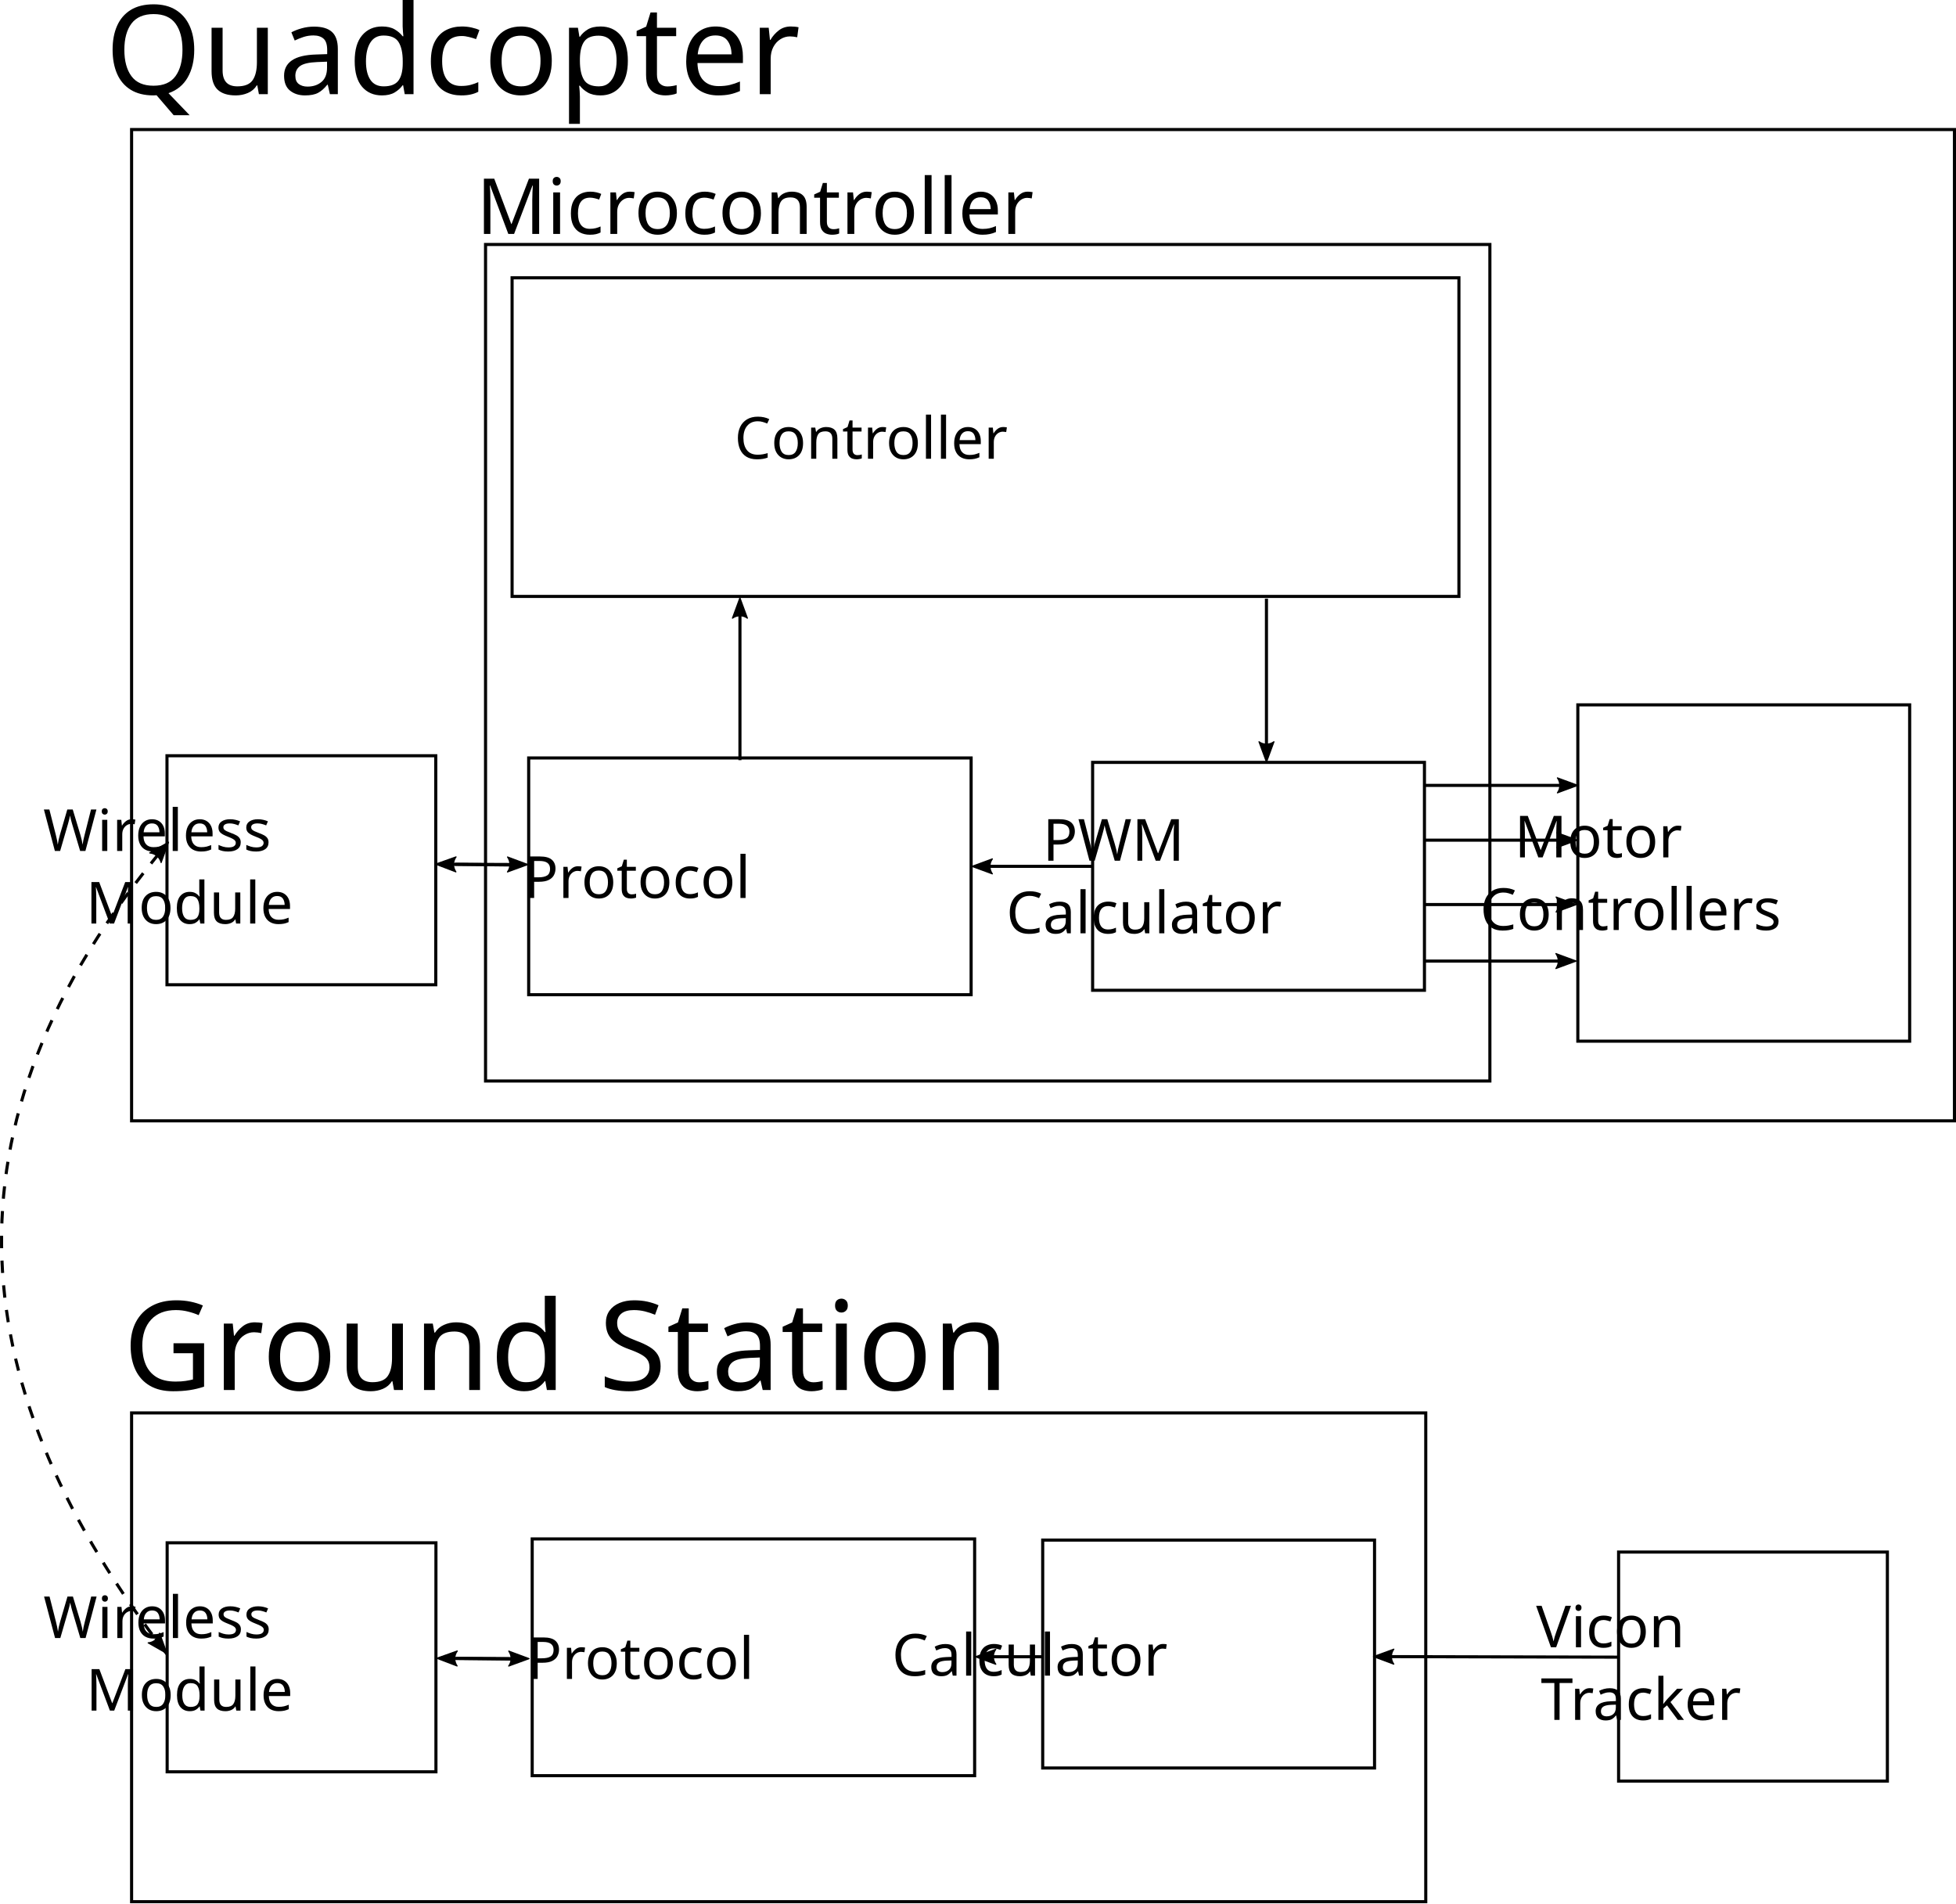
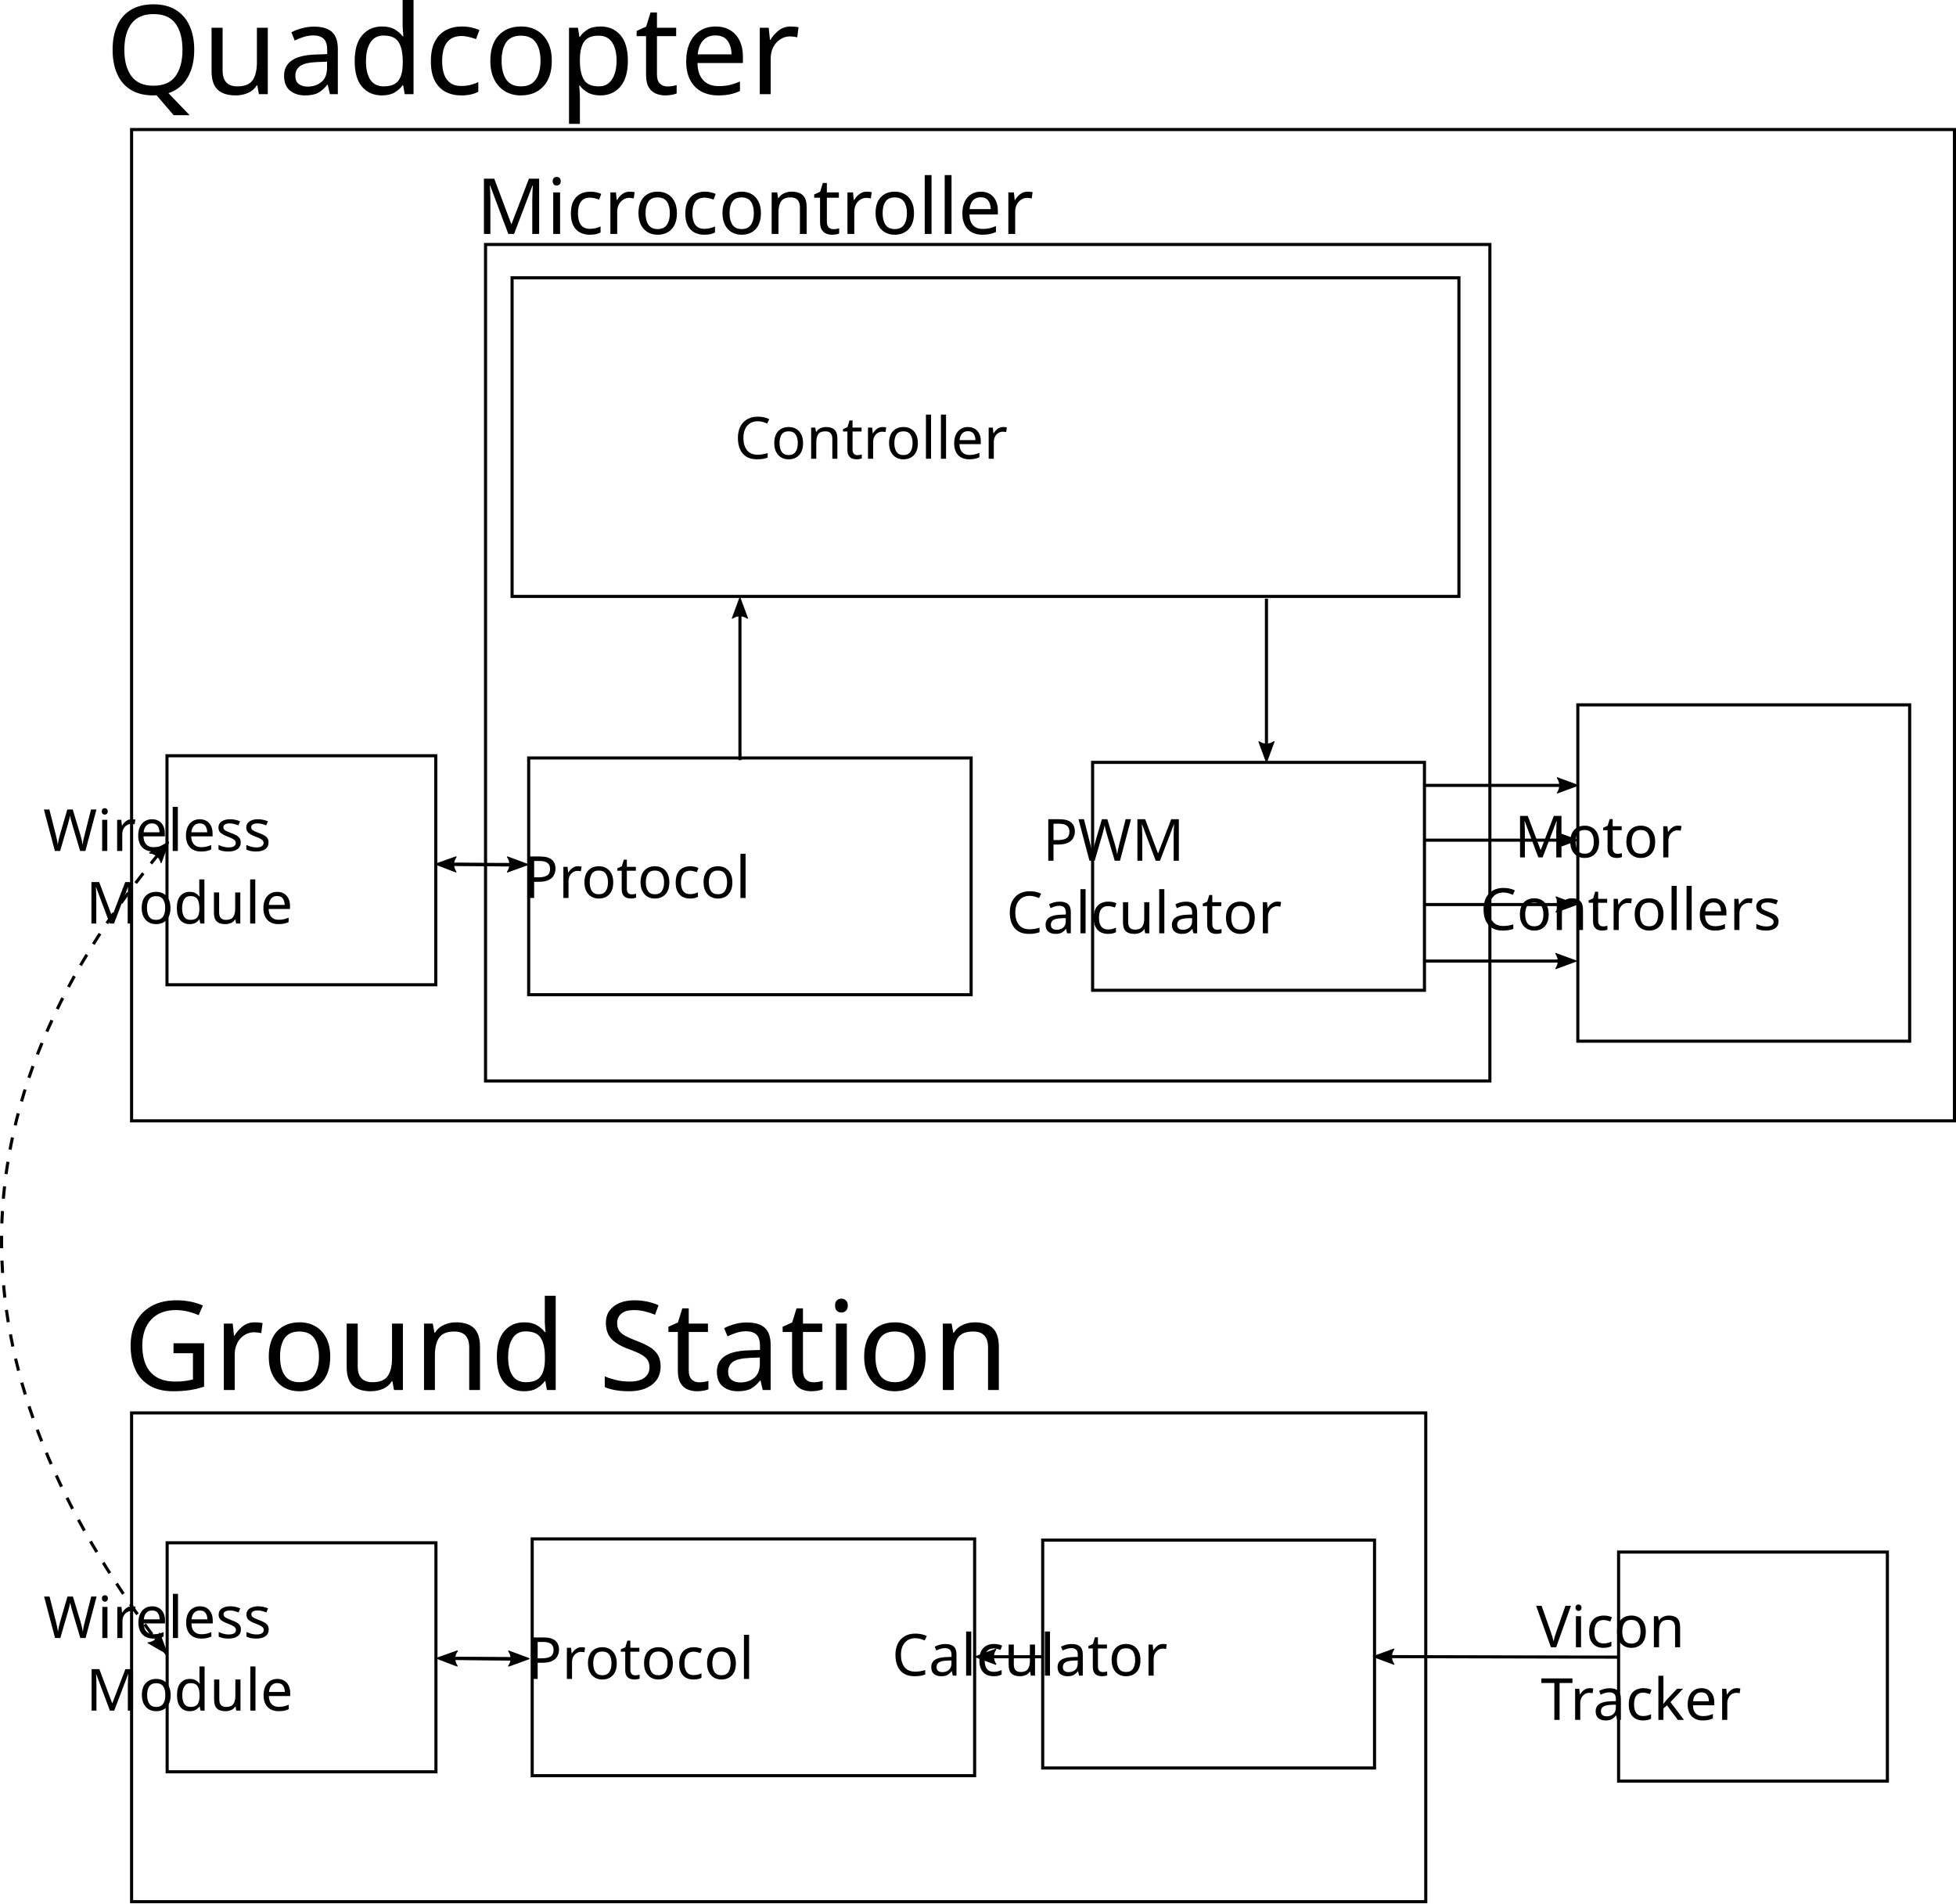
<svg xmlns="http://www.w3.org/2000/svg" width="178.24mm" height="173.394mm" viewBox="0 0 631.559 614.389" id="svg2" version="1.1">
  <defs id="defs4">
    <marker orient="auto" refY="0" refX="0" id="marker10390" style="overflow:visible">
      <path id="path10392" style="fill:#000000;fill-opacity:1;fill-rule:evenodd;stroke:#000000;stroke-width:0.625;stroke-linejoin:round;stroke-opacity:1" d="M 8.719,4.034 -2.207,0.016 8.719,-4.002 c -1.745,2.372 -1.735,5.617 -6e-7,8.035 z" transform="scale(-0.6,-0.6)" />
    </marker>
    <marker style="overflow:visible" id="marker4862" refX="0" refY="0" orient="auto">
      <path transform="scale(-0.6,-0.6)" d="M 8.719,4.034 -2.207,0.016 8.719,-4.002 c -1.745,2.372 -1.735,5.617 -6e-7,8.035 z" style="fill:#000000;fill-opacity:1;fill-rule:evenodd;stroke:#000000;stroke-width:0.625;stroke-linejoin:round;stroke-opacity:1" id="path4864" />
    </marker>
    <marker orient="auto" refY="0" refX="0" id="marker4632" style="overflow:visible">
      <path id="path4634" style="fill:#000000;fill-opacity:1;fill-rule:evenodd;stroke:#000000;stroke-width:0.625;stroke-linejoin:round;stroke-opacity:1" d="M 8.719,4.034 -2.207,0.016 8.719,-4.002 c -1.745,2.372 -1.735,5.617 -6e-7,8.035 z" transform="scale(-0.6,-0.6)" />
    </marker>
    <marker orient="auto" refY="0" refX="0" id="marker4532" style="overflow:visible">
      <path id="path4534" style="fill:#000000;fill-opacity:1;fill-rule:evenodd;stroke:#000000;stroke-width:0.625;stroke-linejoin:round;stroke-opacity:1" d="M 8.719,4.034 -2.207,0.016 8.719,-4.002 c -1.745,2.372 -1.735,5.617 -6e-7,8.035 z" transform="scale(-0.6,-0.6)" />
    </marker>
    <marker orient="auto" refY="0" refX="0" id="marker4426" style="overflow:visible">
      <path id="path4428" style="fill:#000000;fill-opacity:1;fill-rule:evenodd;stroke:#000000;stroke-width:0.625;stroke-linejoin:round;stroke-opacity:1" d="M 8.719,4.034 -2.207,0.016 8.719,-4.002 c -1.745,2.372 -1.735,5.617 -6e-7,8.035 z" transform="scale(-0.6,-0.6)" />
    </marker>
    <marker orient="auto" refY="0" refX="0" id="marker4338" style="overflow:visible">
      <path id="path4340" style="fill:#000000;fill-opacity:1;fill-rule:evenodd;stroke:#000000;stroke-width:0.625;stroke-linejoin:round;stroke-opacity:1" d="M 8.719,4.034 -2.207,0.016 8.719,-4.002 c -1.745,2.372 -1.735,5.617 -6e-7,8.035 z" transform="scale(-0.6,-0.6)" />
    </marker>
    <marker orient="auto" refY="0" refX="0" id="marker4256" style="overflow:visible">
      <path id="path4258" style="fill:#000000;fill-opacity:1;fill-rule:evenodd;stroke:#000000;stroke-width:0.625;stroke-linejoin:round;stroke-opacity:1" d="M 8.719,4.034 -2.207,0.016 8.719,-4.002 c -1.745,2.372 -1.735,5.617 -6e-7,8.035 z" transform="scale(-0.6,-0.6)" />
    </marker>
    <marker style="overflow:visible" id="marker5339" refX="0" refY="0" orient="auto">
      <path transform="scale(-0.6,-0.6)" d="M 8.719,4.034 -2.207,0.016 8.719,-4.002 c -1.745,2.372 -1.735,5.617 -6e-7,8.035 z" style="fill:#000000;fill-opacity:1;fill-rule:evenodd;stroke:#000000;stroke-width:0.625;stroke-linejoin:round;stroke-opacity:1" id="path5341" />
    </marker>
    <marker style="overflow:visible" id="marker4969" refX="0" refY="0" orient="auto">
      <path transform="scale(-0.6,-0.6)" d="M 8.719,4.034 -2.207,0.016 8.719,-4.002 c -1.745,2.372 -1.735,5.617 -6e-7,8.035 z" style="fill:#000000;fill-opacity:1;fill-rule:evenodd;stroke:#000000;stroke-width:0.625;stroke-linejoin:round;stroke-opacity:1" id="path4971" />
    </marker>
    <marker style="overflow:visible" id="marker4905" refX="0" refY="0" orient="auto">
      <path transform="scale(-0.6,-0.6)" d="M 8.719,4.034 -2.207,0.016 8.719,-4.002 c -1.745,2.372 -1.735,5.617 -6e-7,8.035 z" style="fill:#000000;fill-opacity:1;fill-rule:evenodd;stroke:#000000;stroke-width:0.625;stroke-linejoin:round;stroke-opacity:1" id="path4907" />
    </marker>
    <marker style="overflow:visible" id="marker4895" refX="0" refY="0" orient="auto">
      <path transform="scale(-0.6,-0.6)" d="M 8.719,4.034 -2.207,0.016 8.719,-4.002 c -1.745,2.372 -1.735,5.617 -6e-7,8.035 z" style="fill:#000000;fill-opacity:1;fill-rule:evenodd;stroke:#000000;stroke-width:0.625;stroke-linejoin:round;stroke-opacity:1" id="path4897" />
    </marker>
    <marker orient="auto" refY="0" refX="0" id="Arrow2Mend" style="overflow:visible">
      <path id="path4334" style="fill:#000000;fill-opacity:1;fill-rule:evenodd;stroke:#000000;stroke-width:0.625;stroke-linejoin:round;stroke-opacity:1" d="M 8.719,4.034 -2.207,0.016 8.719,-4.002 c -1.745,2.372 -1.735,5.617 -6e-7,8.035 z" transform="scale(-0.6,-0.6)" />
    </marker>
    <marker style="overflow:visible" id="marker4775" refX="0" refY="0" orient="auto">
      <path transform="matrix(-1.1,0,0,-1.1,-1.1,0)" d="M 8.719,4.034 -2.207,0.016 8.719,-4.002 c -1.745,2.372 -1.735,5.617 -6e-7,8.035 z" style="fill:#000000;fill-opacity:1;fill-rule:evenodd;stroke:#000000;stroke-width:0.625;stroke-linejoin:round;stroke-opacity:1" id="path4777" />
    </marker>
    <marker style="overflow:visible" id="marker4729" refX="0" refY="0" orient="auto">
      <path transform="matrix(-1.1,0,0,-1.1,-1.1,0)" d="M 8.719,4.034 -2.207,0.016 8.719,-4.002 c -1.745,2.372 -1.735,5.617 -6e-7,8.035 z" style="fill:#000000;fill-opacity:1;fill-rule:evenodd;stroke:#000000;stroke-width:0.625;stroke-linejoin:round;stroke-opacity:1" id="path4731" />
    </marker>
    <marker style="overflow:visible" id="marker4719" refX="0" refY="0" orient="auto">
      <path transform="matrix(-1.1,0,0,-1.1,-1.1,0)" d="M 8.719,4.034 -2.207,0.016 8.719,-4.002 c -1.745,2.372 -1.735,5.617 -6e-7,8.035 z" style="fill:#000000;fill-opacity:1;fill-rule:evenodd;stroke:#000000;stroke-width:0.625;stroke-linejoin:round;stroke-opacity:1" id="path4721" />
    </marker>
    <marker style="overflow:visible" id="marker4633" refX="0" refY="0" orient="auto">
      <path transform="matrix(-1.1,0,0,-1.1,-1.1,0)" d="M 8.719,4.034 -2.207,0.016 8.719,-4.002 c -1.745,2.372 -1.735,5.617 -6e-7,8.035 z" style="fill:#000000;fill-opacity:1;fill-rule:evenodd;stroke:#000000;stroke-width:0.625;stroke-linejoin:round;stroke-opacity:1" id="path4635" />
    </marker>
    <marker style="overflow:visible" id="marker4605" refX="0" refY="0" orient="auto">
      <path transform="matrix(-1.1,0,0,-1.1,-1.1,0)" d="M 8.719,4.034 -2.207,0.016 8.719,-4.002 c -1.745,2.372 -1.735,5.617 -6e-7,8.035 z" style="fill:#000000;fill-opacity:1;fill-rule:evenodd;stroke:#000000;stroke-width:0.625;stroke-linejoin:round;stroke-opacity:1" id="path4607" />
    </marker>
    <marker style="overflow:visible" id="marker4583" refX="0" refY="0" orient="auto">
      <path transform="matrix(-1.1,0,0,-1.1,-1.1,0)" d="M 8.719,4.034 -2.207,0.016 8.719,-4.002 c -1.745,2.372 -1.735,5.617 -6e-7,8.035 z" style="fill:#000000;fill-opacity:1;fill-rule:evenodd;stroke:#000000;stroke-width:0.625;stroke-linejoin:round;stroke-opacity:1" id="path4585" />
    </marker>
    <marker orient="auto" refY="0" refX="0" id="marker4632-6" style="overflow:visible">
      <path id="path4634-4" style="fill:#000000;fill-opacity:1;fill-rule:evenodd;stroke:#000000;stroke-width:0.625;stroke-linejoin:round;stroke-opacity:1" d="M 8.719,4.034 -2.207,0.016 8.719,-4.002 c -1.745,2.372 -1.735,5.617 -6e-7,8.035 z" transform="scale(-0.6,-0.6)" />
-     </marker>
-     <marker orient="auto" refY="0" refX="0" id="marker4738-7" style="overflow:visible">
-       <path id="path4740-6" style="fill:#000000;fill-opacity:1;fill-rule:evenodd;stroke:#000000;stroke-width:0.625;stroke-linejoin:round;stroke-opacity:1" d="M 8.719,4.034 -2.207,0.016 8.719,-4.002 c -1.745,2.372 -1.735,5.617 -6e-7,8.035 z" transform="scale(-0.6,-0.6)" />
    </marker>
    <marker orient="auto" refY="0" refX="0" id="marker4632-6-8" style="overflow:visible">
      <path id="path4634-4-0" style="fill:#000000;fill-opacity:1;fill-rule:evenodd;stroke:#000000;stroke-width:0.625;stroke-linejoin:round;stroke-opacity:1" d="M 8.719,4.034 -2.207,0.016 8.719,-4.002 c -1.745,2.372 -1.735,5.617 -6e-7,8.035 z" transform="scale(-0.6,-0.6)" />
    </marker>
    <marker orient="auto" refY="0" refX="0" id="marker4632-0" style="overflow:visible">
      <path id="path4634-3" style="fill:#000000;fill-opacity:1;fill-rule:evenodd;stroke:#000000;stroke-width:0.625;stroke-linejoin:round;stroke-opacity:1" d="M 8.719,4.034 -2.207,0.016 8.719,-4.002 c -1.745,2.372 -1.735,5.617 -6e-7,8.035 z" transform="scale(-0.6,-0.6)" />
    </marker>
    <marker orient="auto" refY="0" refX="0" id="marker4738-8" style="overflow:visible">
      <path id="path4740-9" style="fill:#000000;fill-opacity:1;fill-rule:evenodd;stroke:#000000;stroke-width:0.625;stroke-linejoin:round;stroke-opacity:1" d="M 8.719,4.034 -2.207,0.016 8.719,-4.002 c -1.745,2.372 -1.735,5.617 -6e-7,8.035 z" transform="scale(-0.6,-0.6)" />
    </marker>
    <marker orient="auto" refY="0" refX="0" id="marker4632-6-2" style="overflow:visible">
      <path id="path4634-4-5" style="fill:#000000;fill-opacity:1;fill-rule:evenodd;stroke:#000000;stroke-width:0.625;stroke-linejoin:round;stroke-opacity:1" d="M 8.719,4.034 -2.207,0.016 8.719,-4.002 c -1.745,2.372 -1.735,5.617 -6e-7,8.035 z" transform="scale(-0.6,-0.6)" />
    </marker>
    <marker orient="auto" refY="0" refX="0" id="marker4632-4" style="overflow:visible">
      <path id="path4634-7" style="fill:#000000;fill-opacity:1;fill-rule:evenodd;stroke:#000000;stroke-width:0.625;stroke-linejoin:round;stroke-opacity:1" d="M 8.719,4.034 -2.207,0.016 8.719,-4.002 c -1.745,2.372 -1.735,5.617 -6e-7,8.035 z" transform="scale(-0.6,-0.6)" />
    </marker>
    <marker orient="auto" refY="0" refX="0" id="marker4738-7-8" style="overflow:visible">
      <path id="path4740-6-0" style="fill:#000000;fill-opacity:1;fill-rule:evenodd;stroke:#000000;stroke-width:0.625;stroke-linejoin:round;stroke-opacity:1" d="M 8.719,4.034 -2.207,0.016 8.719,-4.002 c -1.745,2.372 -1.735,5.617 -6e-7,8.035 z" transform="scale(-0.6,-0.6)" />
    </marker>
    <marker orient="auto" refY="0" refX="0" id="marker10390-0" style="overflow:visible">
      <path id="path10392-6" style="fill:#000000;fill-opacity:1;fill-rule:evenodd;stroke:#000000;stroke-width:0.625;stroke-linejoin:round;stroke-opacity:1" d="M 8.719,4.034 -2.207,0.016 8.719,-4.002 c -1.745,2.372 -1.735,5.617 -6e-7,8.035 z" transform="scale(-0.6,-0.6)" />
    </marker>
    <marker orient="auto" refY="0" refX="0" id="marker10608" style="overflow:visible">
      <path id="path10610" style="fill:#000000;fill-opacity:1;fill-rule:evenodd;stroke:#000000;stroke-width:0.625;stroke-linejoin:round;stroke-opacity:1" d="M 8.719,4.034 -2.207,0.016 8.719,-4.002 c -1.745,2.372 -1.735,5.617 -6e-7,8.035 z" transform="scale(-0.6,-0.6)" />
    </marker>
  </defs>
  <g id="layer1" transform="translate(-11.79792,-47.68587)">
    <rect style="fill:none;fill-opacity:1;stroke:#000000;stroke-width:1;stroke-linecap:butt;stroke-linejoin:miter;stroke-miterlimit:4;stroke-dasharray:none;stroke-dashoffset:0;stroke-opacity:1" id="rect4136" width="588.571" height="320" x="54.286" y="89.505" />
    <rect style="fill:none;fill-opacity:1;stroke:#000000;stroke-width:1;stroke-linecap:butt;stroke-linejoin:miter;stroke-miterlimit:4;stroke-dasharray:none;stroke-dashoffset:0;stroke-opacity:1" id="rect4136-2" width="417.866" height="157.784" x="54.286" y="503.791" />
    <text xml:space="preserve" style="font-style:normal;font-weight:normal;font-size:40px;line-height:125%;font-family:sans-serif;letter-spacing:0px;word-spacing:0px;fill:#000000;fill-opacity:1;stroke:none;stroke-width:1px;stroke-linecap:butt;stroke-linejoin:miter;stroke-opacity:1" x="45.714" y="78.076" id="text4153">
      <tspan id="tspan4155" x="45.714" y="78.076">Quadcopter</tspan>
    </text>
    <text xml:space="preserve" style="font-style:normal;font-weight:normal;font-size:40px;line-height:125%;font-family:sans-serif;letter-spacing:0px;word-spacing:0px;fill:#000000;fill-opacity:1;stroke:none;stroke-width:1px;stroke-linecap:butt;stroke-linejoin:miter;stroke-opacity:1" x="51.54" y="496.391" id="text4153-2">
      <tspan id="tspan4155-7" x="51.54" y="496.391">Ground Station</tspan>
    </text>
    <text xml:space="preserve" style="font-style:normal;font-weight:normal;font-size:40px;line-height:125%;font-family:sans-serif;letter-spacing:0px;word-spacing:0px;fill:#000000;fill-opacity:1;stroke:none;stroke-width:1px;stroke-linecap:butt;stroke-linejoin:miter;stroke-opacity:1" x="165.63" y="123.212" id="text4153-8">
      <tspan id="tspan4155-3" x="165.63" y="123.212" style="font-size:25px">Microcontroller</tspan>
    </text>
    <rect style="fill:none;fill-opacity:1;stroke:#000000;stroke-width:1;stroke-linecap:butt;stroke-linejoin:miter;stroke-miterlimit:4;stroke-dasharray:none;stroke-dashoffset:0;stroke-opacity:1" id="rect4183-5-6-6" width="324.286" height="270.042" x="168.571" y="126.606" />
    <path style="fill:none;fill-rule:evenodd;stroke:#000000;stroke-width:1px;stroke-linecap:butt;stroke-linejoin:miter;stroke-opacity:1;marker-end:url(#marker4532)" d="m 250.714,293.076 0,-51.071" id="path4266" />
    <path style="fill:none;fill-rule:evenodd;stroke:#000000;stroke-width:1px;stroke-linecap:butt;stroke-linejoin:miter;stroke-opacity:1;marker-end:url(#marker4632)" d="m 177.402,326.916 -23.616,-0.268" id="path4268" />
    <path style="fill:none;fill-rule:evenodd;stroke:#000000;stroke-width:1px;stroke-linecap:butt;stroke-linejoin:miter;stroke-opacity:1;marker-end:url(#marker4862)" d="m 420.714,240.934 0,51.429" id="path4270" />
    <path style="fill:none;fill-rule:evenodd;stroke:#000000;stroke-width:1px;stroke-linecap:butt;stroke-linejoin:miter;stroke-opacity:1;marker-end:url(#marker4969)" d="m 471.429,301.219 48.469,0" id="path4274" />
    <path style="fill:none;fill-rule:evenodd;stroke:#000000;stroke-width:1px;stroke-linecap:butt;stroke-linejoin:miter;stroke-opacity:1;marker-end:url(#Arrow2Mend)" d="m 471.384,318.898 48.343,0" id="path4274-6" />
    <path style="fill:none;fill-rule:evenodd;stroke:#000000;stroke-width:1px;stroke-linecap:butt;stroke-linejoin:miter;stroke-opacity:1;marker-end:url(#marker4895)" d="m 471.384,339.684 48.091,0" id="path4274-1" />
    <path style="fill:none;fill-rule:evenodd;stroke:#000000;stroke-width:1px;stroke-linecap:butt;stroke-linejoin:miter;stroke-opacity:1;marker-end:url(#marker4905)" d="m 471.562,357.934 47.838,0" id="path4274-5" />
    <g id="g7902">
      <rect ry="0" y="291.648" x="65.714" height="73.929" width="86.786" id="rect4183-5" style="fill:none;fill-opacity:1;stroke:#000000;stroke-width:1;stroke-linecap:butt;stroke-linejoin:miter;stroke-miterlimit:4;stroke-dasharray:none;stroke-dashoffset:0;stroke-opacity:1" />
      <text id="text4153-8-8" y="322.384" x="109.351" style="font-style:normal;font-weight:normal;font-size:40px;line-height:125%;font-family:sans-serif;letter-spacing:0px;word-spacing:0px;fill:#000000;fill-opacity:1;stroke:none;stroke-width:1px;stroke-linecap:butt;stroke-linejoin:miter;stroke-opacity:1" xml:space="preserve">
        <tspan style="font-size:18.75px;text-align:center;text-anchor:middle" y="322.384" x="109.351" id="tspan4155-3-8">Wireless</tspan>
        <tspan id="tspan5422" style="font-size:18.75px;text-align:center;text-anchor:middle" y="345.822" x="109.351">Module</tspan>
      </text>
    </g>
    <g id="g7908">
      <rect ry="0" y="292.362" x="182.5" height="76.429" width="142.857" id="rect4183-5-61" style="fill:none;fill-opacity:1;stroke:#000000;stroke-width:1;stroke-linecap:butt;stroke-linejoin:miter;stroke-miterlimit:4;stroke-dasharray:none;stroke-dashoffset:0;stroke-opacity:1" />
      <text id="text4153-8-8-5" y="337.557" x="253.842" style="font-style:normal;font-weight:normal;font-size:40px;line-height:125%;font-family:sans-serif;letter-spacing:0px;word-spacing:0px;fill:#000000;fill-opacity:1;stroke:none;stroke-width:1px;stroke-linecap:butt;stroke-linejoin:miter;stroke-opacity:1" xml:space="preserve">
        <tspan id="tspan5422-9" style="font-size:18.75px;text-align:center;text-anchor:middle" y="337.557" x="253.842">Protocol</tspan>
      </text>
    </g>
    <g id="g7913">
      <rect ry="0" y="293.791" x="364.586" height="73.571" width="107.143" id="rect4183-5-3" style="fill:none;fill-opacity:1;stroke:#000000;stroke-width:1;stroke-linecap:butt;stroke-linejoin:miter;stroke-miterlimit:4;stroke-dasharray:none;stroke-dashoffset:0;stroke-opacity:1" />
      <text id="text4153-8-8-7" y="325.532" x="417.604" style="font-style:normal;font-weight:normal;font-size:40px;line-height:125%;font-family:sans-serif;letter-spacing:0px;word-spacing:0px;fill:#000000;fill-opacity:1;stroke:none;stroke-width:1px;stroke-linecap:butt;stroke-linejoin:miter;stroke-opacity:1" xml:space="preserve">
        <tspan id="tspan5422-2" style="font-size:18.75px;text-align:center;text-anchor:middle" y="325.532" x="420.588">PWM </tspan>
        <tspan id="tspan5483" style="font-size:18.75px;text-align:center;text-anchor:middle" y="348.969" x="417.604">Calculator</tspan>
      </text>
    </g>
    <g id="g7924" transform="translate(0,60)">
      <rect y="215.219" x="521.252" height="108.571" width="107.143" id="rect4183-5-9" style="fill:none;fill-opacity:1;stroke:#000000;stroke-width:1;stroke-linecap:butt;stroke-linejoin:miter;stroke-miterlimit:4;stroke-dasharray:none;stroke-dashoffset:0;stroke-opacity:1" />
      <text id="text4153-8-8-57" y="264.461" x="574.686" style="font-style:normal;font-weight:normal;font-size:40px;line-height:125%;font-family:sans-serif;letter-spacing:0px;word-spacing:0px;fill:#000000;fill-opacity:1;stroke:none;stroke-width:1px;stroke-linecap:butt;stroke-linejoin:miter;stroke-opacity:1" xml:space="preserve">
        <tspan id="tspan5422-6" style="font-size:18.75px;text-align:center;text-anchor:middle" y="264.461" x="574.686">Motor</tspan>
        <tspan id="tspan5479" style="font-size:18.75px;text-align:center;text-anchor:middle" y="287.898" x="574.686">Controllers</tspan>
      </text>
    </g>
    <g id="g7897">
      <rect y="137.362" x="177.143" height="102.857" width="305.714" id="rect4183" style="fill:none;fill-opacity:1;stroke:#000000;stroke-width:1;stroke-linecap:butt;stroke-linejoin:miter;stroke-miterlimit:4;stroke-dasharray:none;stroke-dashoffset:0;stroke-opacity:1" />
      <text id="text4153-8-8-5-7" y="195.772" x="329.446" style="font-style:normal;font-weight:normal;font-size:40px;line-height:125%;font-family:sans-serif;letter-spacing:0px;word-spacing:0px;fill:#000000;fill-opacity:1;stroke:none;stroke-width:1px;stroke-linecap:butt;stroke-linejoin:miter;stroke-opacity:1" xml:space="preserve">
        <tspan id="tspan5422-9-7" style="font-size:18.75px;text-align:center;text-anchor:middle" y="195.772" x="329.446">Controller</tspan>
      </text>
    </g>
    <path style="fill:none;fill-rule:evenodd;stroke:#000000;stroke-width:1px;stroke-linecap:butt;stroke-linejoin:miter;stroke-opacity:1;marker-end:url(#marker4632-6)" d="m 158.711,326.687 22.188,0.089" id="path4268-0" />
-     <path style="fill:none;fill-rule:evenodd;stroke:#000000;stroke-width:1px;stroke-linecap:butt;stroke-linejoin:miter;stroke-opacity:1;marker-end:url(#marker4738-7)" d="m 364.269,327.353 -37.293,0" id="path4272-7" />
    <g id="g7930" transform="translate(-130.3097,-131.0259)">
      <rect ry="0" y="676.744" x="196.079" height="73.929" width="86.786" id="rect4183-5-4" style="fill:none;fill-opacity:1;stroke:#000000;stroke-width:1;stroke-linecap:butt;stroke-linejoin:miter;stroke-miterlimit:4;stroke-dasharray:none;stroke-dashoffset:0;stroke-opacity:1" />
      <text id="text4153-8-8-56" y="707.481" x="239.716" style="font-style:normal;font-weight:normal;font-size:40px;line-height:125%;font-family:sans-serif;letter-spacing:0px;word-spacing:0px;fill:#000000;fill-opacity:1;stroke:none;stroke-width:1px;stroke-linecap:butt;stroke-linejoin:miter;stroke-opacity:1" xml:space="preserve">
        <tspan style="font-size:18.75px;text-align:center;text-anchor:middle" y="707.481" x="239.716" id="tspan4155-3-8-5">Wireless</tspan>
        <tspan id="tspan5422-5" style="font-size:18.75px;text-align:center;text-anchor:middle" y="730.918" x="239.716">Module</tspan>
      </text>
    </g>
    <g id="g7930-3" transform="translate(338.3353,-128.0369)">
      <rect ry="0" y="676.744" x="196.079" height="73.929" width="86.786" id="rect4183-5-4-9" style="fill:none;fill-opacity:1;stroke:#000000;stroke-width:1;stroke-linecap:butt;stroke-linejoin:miter;stroke-miterlimit:4;stroke-dasharray:none;stroke-dashoffset:0;stroke-opacity:1" />
      <text id="text4153-8-8-56-3" y="707.481" x="239.716" style="font-style:normal;font-weight:normal;font-size:40px;line-height:125%;font-family:sans-serif;letter-spacing:0px;word-spacing:0px;fill:#000000;fill-opacity:1;stroke:none;stroke-width:1px;stroke-linecap:butt;stroke-linejoin:miter;stroke-opacity:1" xml:space="preserve">
        <tspan id="tspan5422-5-5" style="font-size:18.75px;text-align:center;text-anchor:middle" y="707.481" x="242.701">Vicon </tspan>
        <tspan style="font-size:18.75px;text-align:center;text-anchor:middle" y="730.918" x="239.716" id="tspan7967">Tracker</tspan>
      </text>
    </g>
    <g transform="translate(1.13495,252.1062)" id="g7908-8">
      <rect ry="0" y="292.362" x="182.5" height="76.429" width="142.857" id="rect4183-5-61-0" style="fill:none;fill-opacity:1;stroke:#000000;stroke-width:1;stroke-linecap:butt;stroke-linejoin:miter;stroke-miterlimit:4;stroke-dasharray:none;stroke-dashoffset:0;stroke-opacity:1" />
      <text id="text4153-8-8-5-2" y="337.557" x="253.842" style="font-style:normal;font-weight:normal;font-size:40px;line-height:125%;font-family:sans-serif;letter-spacing:0px;word-spacing:0px;fill:#000000;fill-opacity:1;stroke:none;stroke-width:1px;stroke-linecap:butt;stroke-linejoin:miter;stroke-opacity:1" xml:space="preserve">
        <tspan id="tspan5422-9-73" style="font-size:18.75px;text-align:center;text-anchor:middle" y="337.557" x="253.842">Protocol</tspan>
      </text>
    </g>
    <g transform="translate(-16.11699,251.0546)" id="g7913-4">
      <g id="g10372">
        <g id="g10377">
          <rect ry="0" y="293.791" x="364.586" height="73.571" width="107.143" id="rect4183-5-3-3" style="fill:none;fill-opacity:1;stroke:#000000;stroke-width:1;stroke-linecap:butt;stroke-linejoin:miter;stroke-miterlimit:4;stroke-dasharray:none;stroke-dashoffset:0;stroke-opacity:1" />
          <text id="text4153-8-8-7-2" y="337.557" x="417.604" style="font-style:normal;font-weight:normal;font-size:40px;line-height:125%;font-family:sans-serif;letter-spacing:0px;word-spacing:0px;fill:#000000;fill-opacity:1;stroke:none;stroke-width:1px;stroke-linecap:butt;stroke-linejoin:miter;stroke-opacity:1" xml:space="preserve">
            <tspan id="tspan5483-2" style="font-size:18.75px;text-align:center;text-anchor:middle" y="337.557" x="417.604">Calculator</tspan>
          </text>
        </g>
      </g>
    </g>
    <path style="fill:none;fill-rule:evenodd;stroke:#000000;stroke-width:1px;stroke-linecap:butt;stroke-linejoin:miter;stroke-opacity:1;marker-end:url(#marker4738-8)" d="M 534.095,582.632 456.601,582.453" id="path4272-3" />
    <path style="fill:none;fill-rule:evenodd;stroke:#000000;stroke-width:1px;stroke-linecap:butt;stroke-linejoin:miter;stroke-opacity:1;marker-end:url(#marker4632-4)" d="m 177.794,583.261 -23.616,-0.268" id="path4268-1" />
    <path style="fill:none;fill-rule:evenodd;stroke:#000000;stroke-width:1px;stroke-linecap:butt;stroke-linejoin:miter;stroke-opacity:1;marker-end:url(#marker4632-6-2)" d="m 159.103,583.032 22.188,0.089" id="path4268-0-6" />
    <path style="fill:none;fill-rule:evenodd;stroke:#000000;stroke-width:1px;stroke-linecap:butt;stroke-linejoin:miter;stroke-opacity:1;marker-end:url(#marker4738-7-8)" d="m 348.081,582.505 -19.995,0" id="path4272-7-4" />
    <path style="fill:none;fill-rule:evenodd;stroke:#000000;stroke-width:1;stroke-linecap:butt;stroke-linejoin:miter;stroke-miterlimit:4;stroke-dasharray:4, 4;stroke-dashoffset:0;stroke-opacity:1;marker-mid:url(#marker10390);marker-end:url(#marker10390)" d="M 65.714,581.648 C 0.897,498.098 -11.507,411.734 65.357,320.576" id="path10382" />
    <path style="fill:none;fill-rule:evenodd;stroke:#000000;stroke-width:1;stroke-linecap:butt;stroke-linejoin:miter;stroke-miterlimit:4;stroke-dasharray:4, 4;stroke-dashoffset:0;stroke-opacity:1;marker-mid:url(#marker10390-0);marker-end:url(#marker10390-0)" d="m 62.088,576.503 c 5,7.186 -3.345,-3.277 2.764,3.968" id="path10382-2" />
  </g>
</svg>
